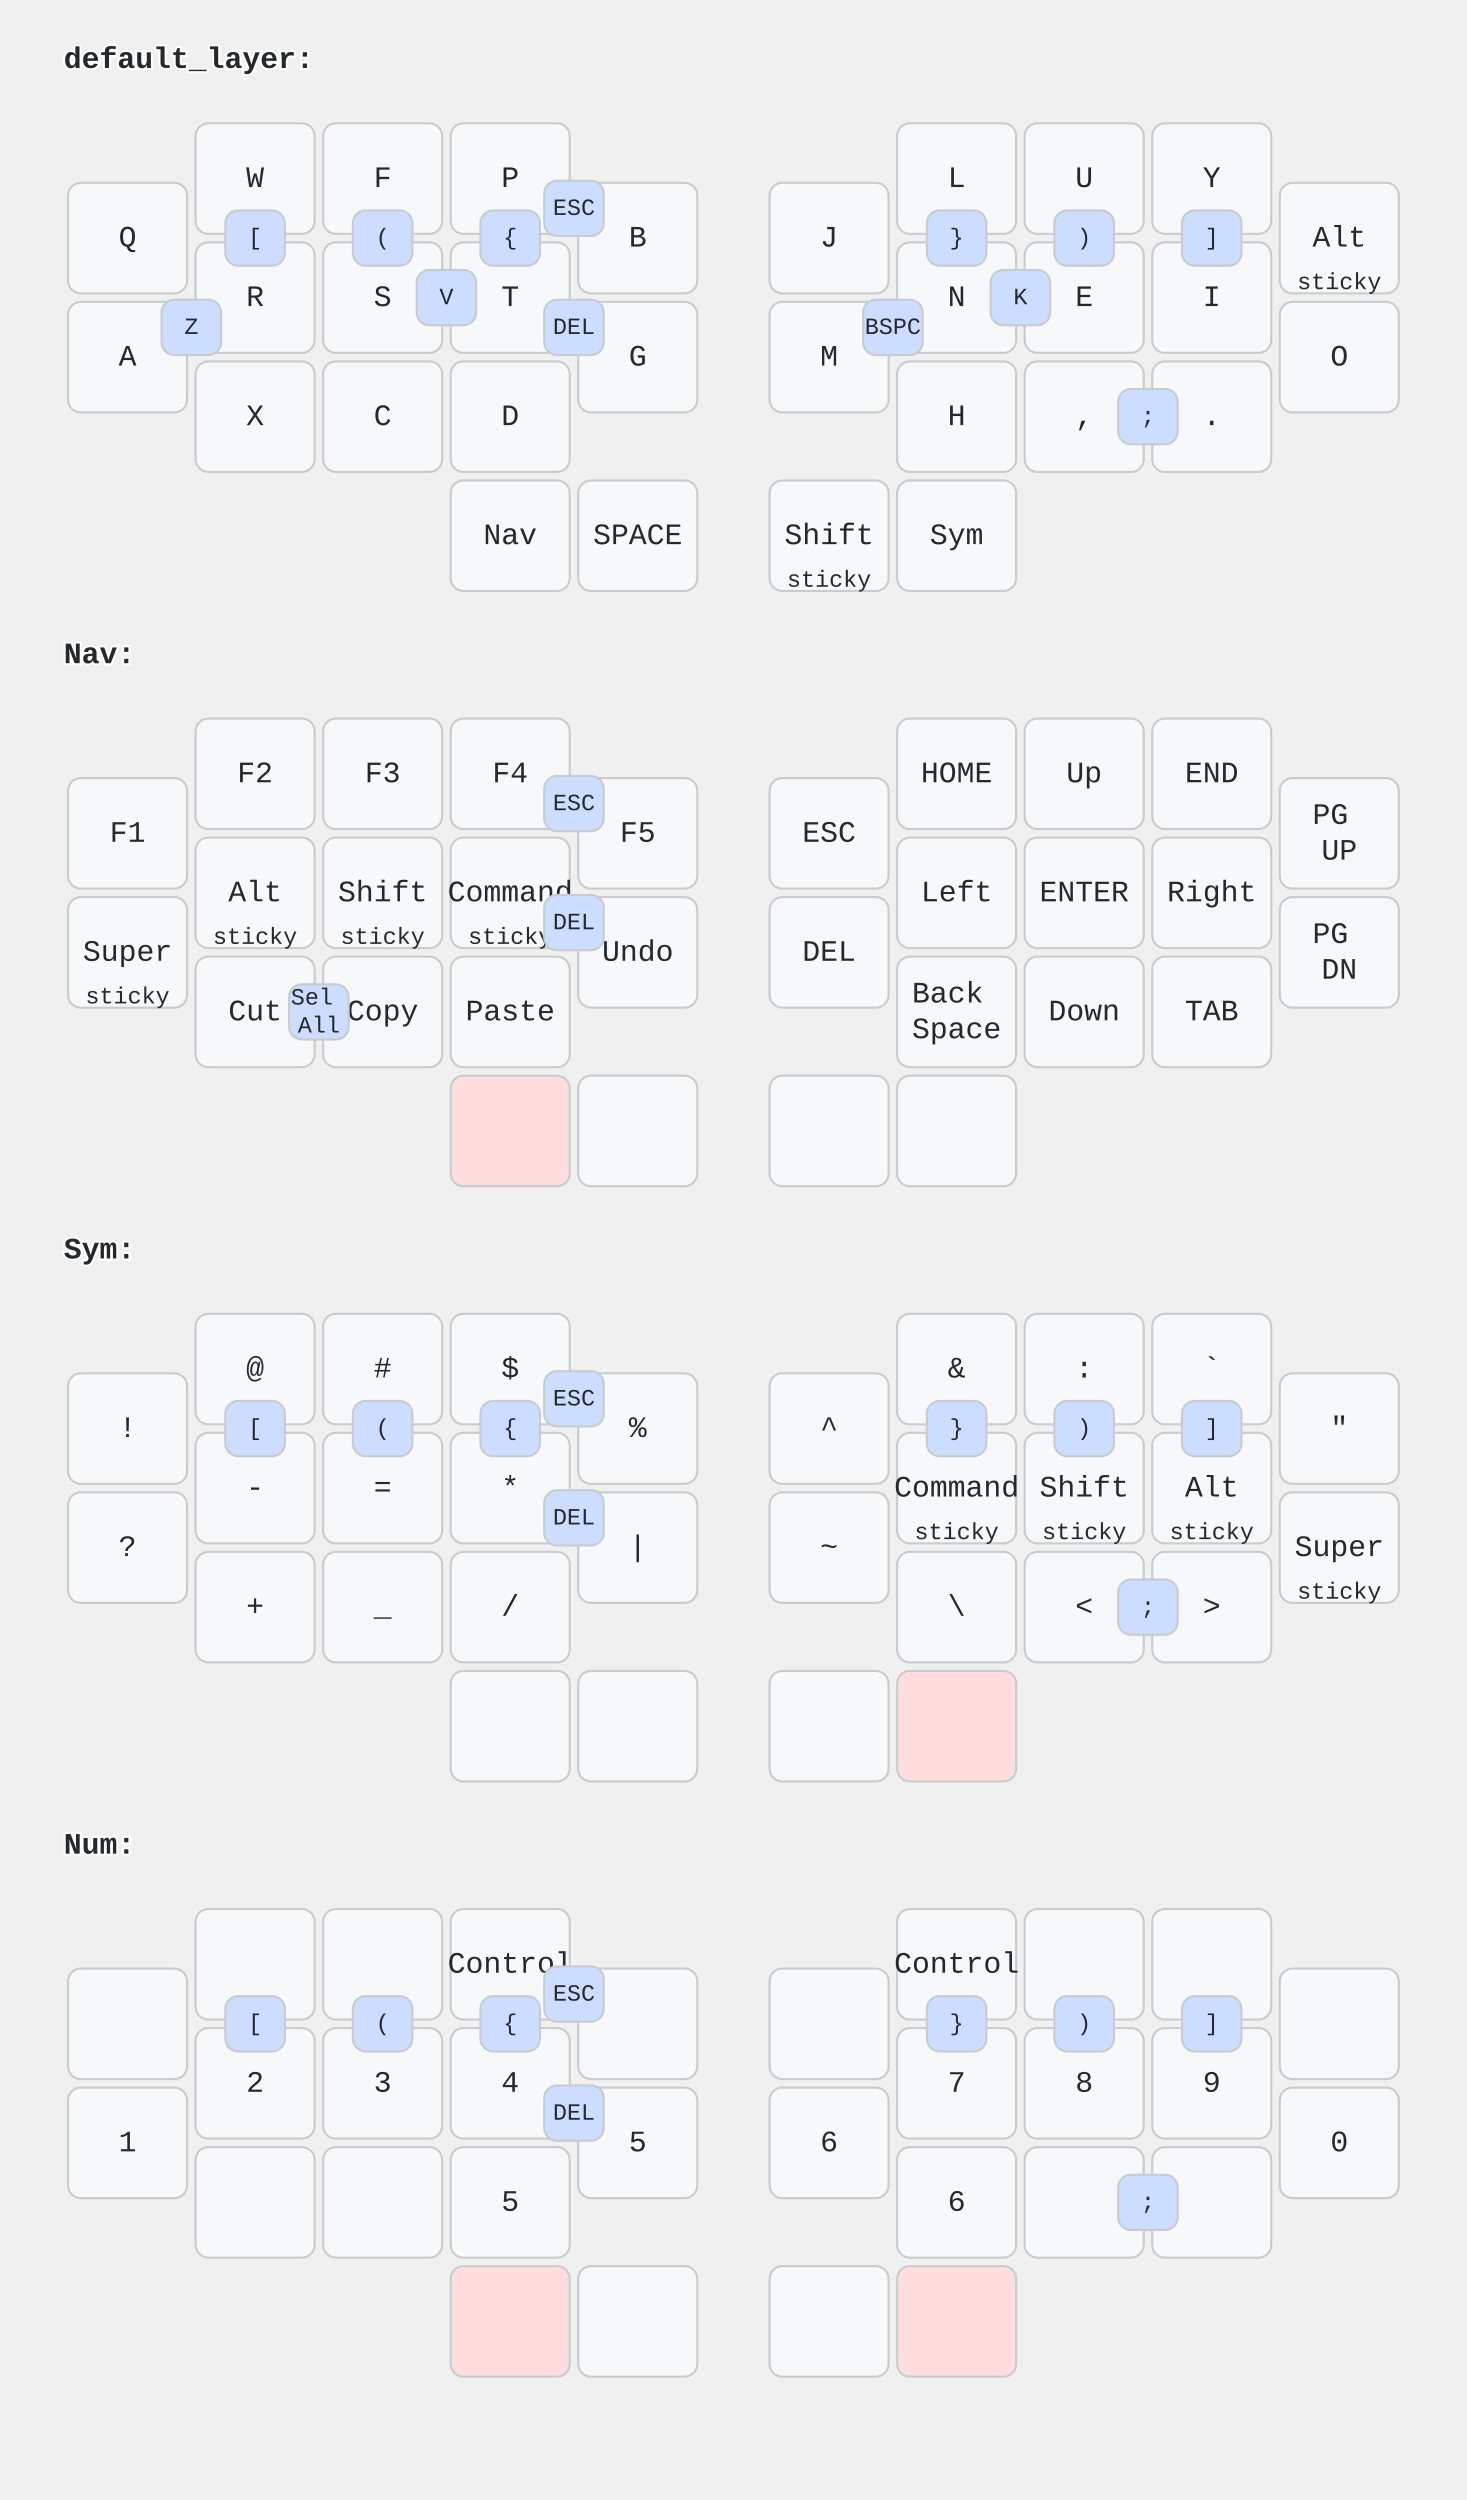
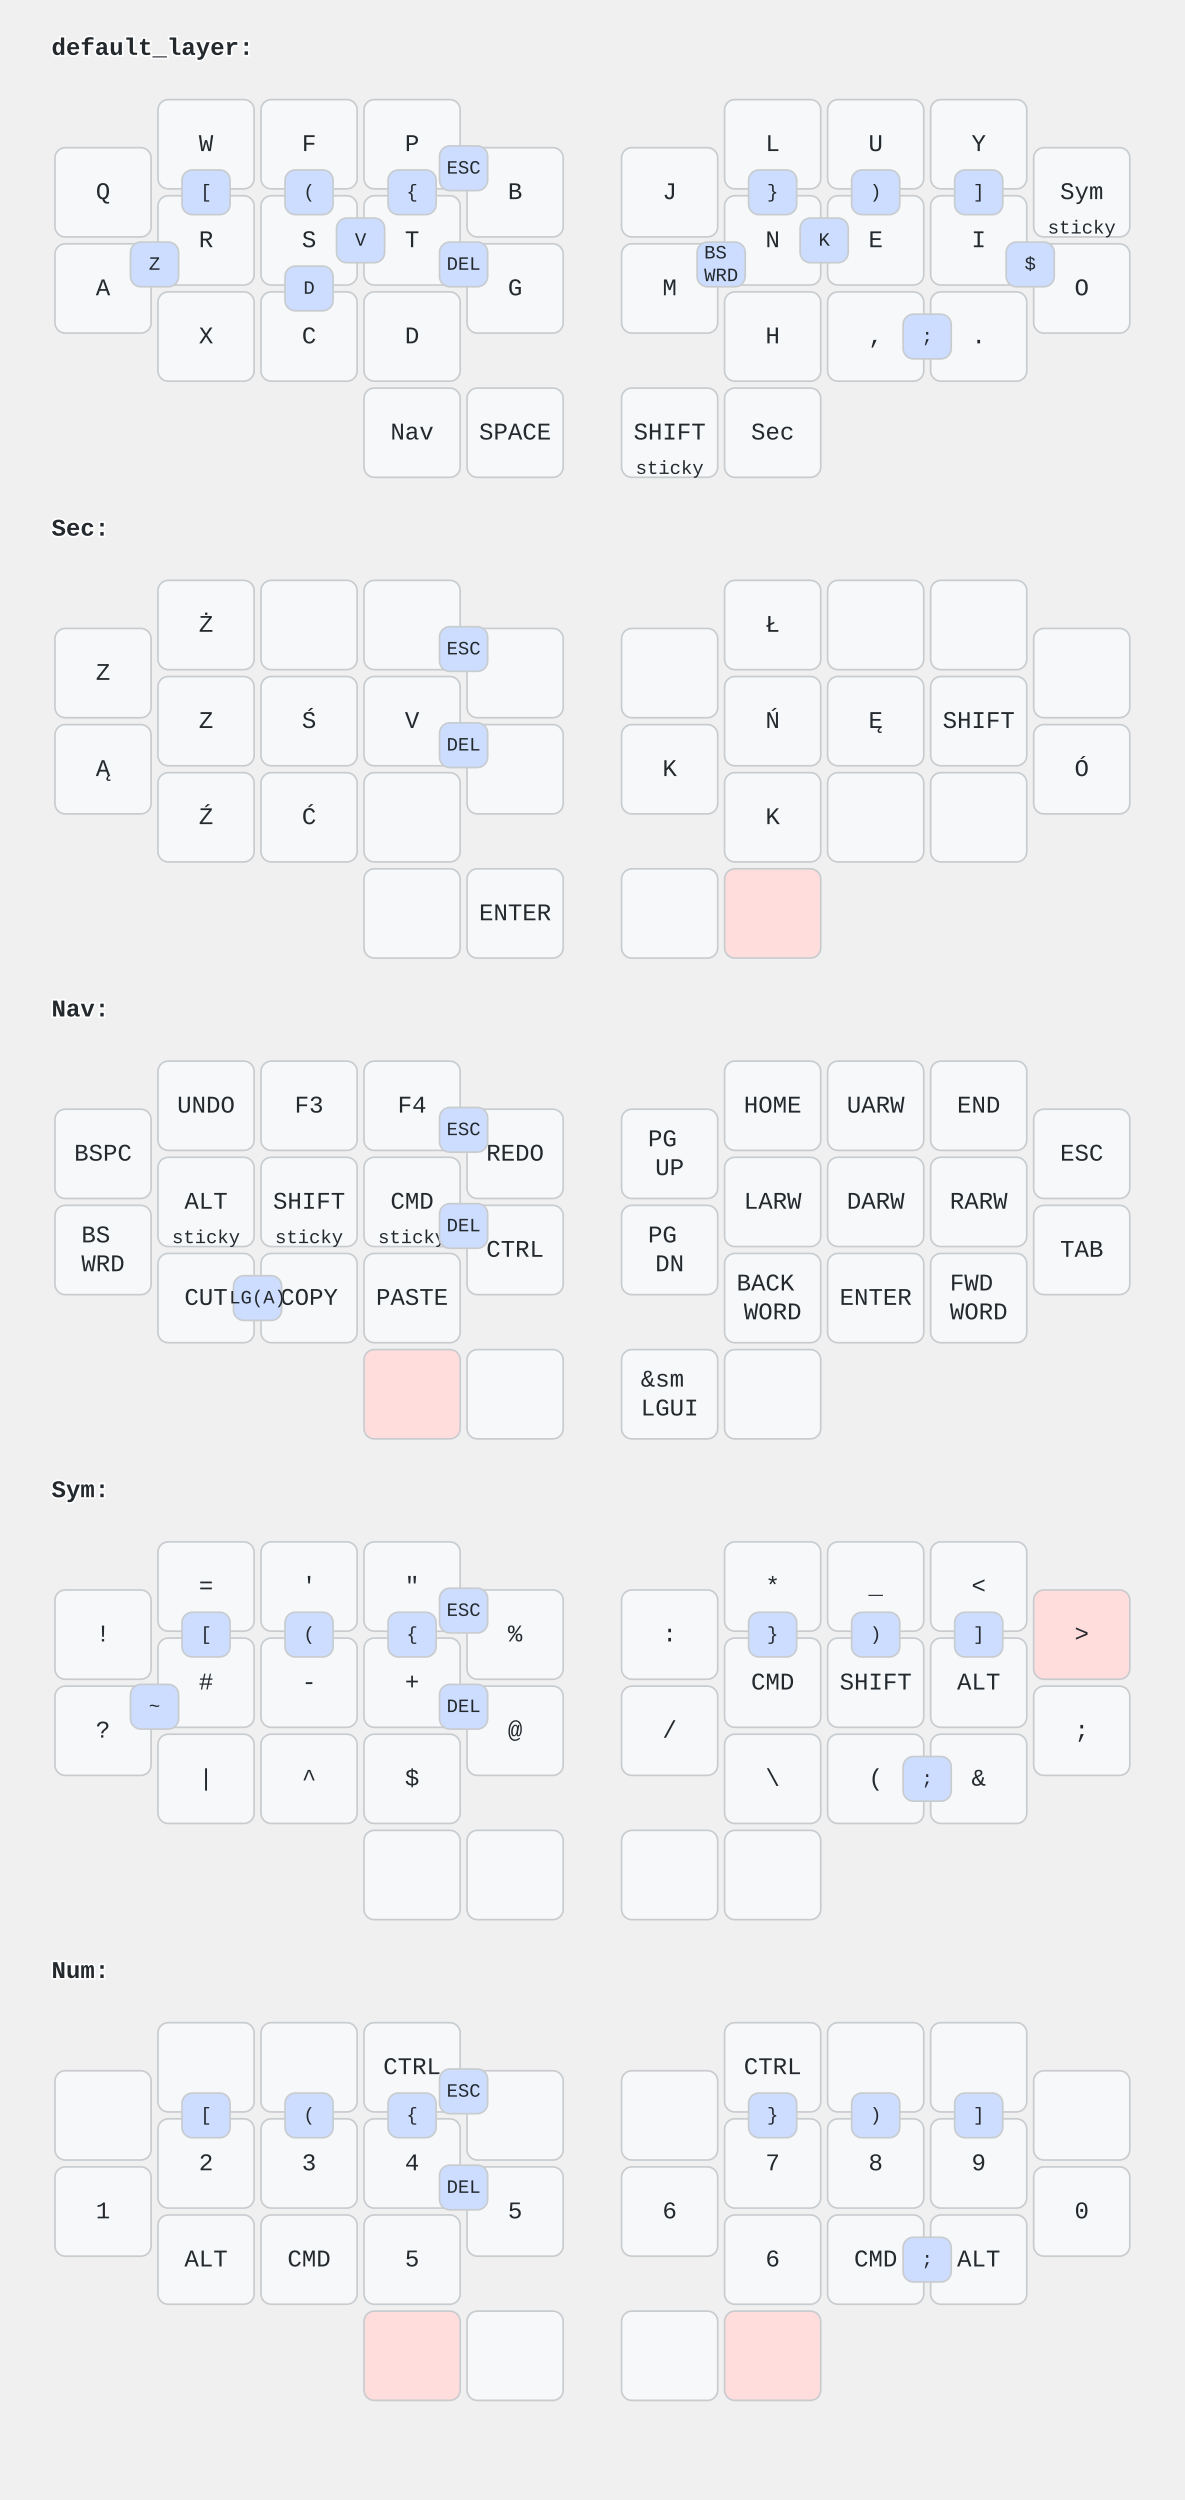
- <svg xmlns="http://www.w3.org/2000/svg" width="690.0" height="1176.0" viewBox="0 0 690.0 1176.0">
+ <svg xmlns="http://www.w3.org/2000/svg" width="690.0" height="1456.0" viewBox="0 0 690.0 1456.0">
  <style>/* font and background color specifications */
svg {
    font-family: SFMono-Regular,Consolas,Liberation Mono,Menlo,monospace;
    font-size: 14px;
    font-kerning: normal;
    text-rendering: optimizeLegibility;
    fill: #24292e;
}

/* default key styling */
rect {
    fill: #f6f8fa;
    stroke: #c9cccf;
    stroke-width: 1;
}

/* color accent for combo boxes */
rect.combo {
    fill: #cdf;
}

/* color accent for held keys */
rect.held, rect.combo.held {
    fill: #fdd;
}

/* color accent for ghost (optional) keys */
rect.ghost, rect.combo.ghost {
    fill: #ddd;
}

text {
    text-anchor: middle;
    dominant-baseline: middle;
}

/* styling for layer labels */
text.label {
    font-weight: bold;
    text-anchor: start;
    stroke: white;
    stroke-width: 2;
    paint-order: stroke;
}

/* styling for combo tap, and key hold/shifted label text */
text.combo, text.hold, text.shifted {
    font-size: 11px;
}

text.hold {
    text-anchor: middle;
    dominant-baseline: auto;
}

text.shifted {
    text-anchor: middle;
    dominant-baseline: hanging;
}

/* styling for hold/shifted label text in combo box */
text.combo.hold, text.combo.shifted {
    font-size: 8px;
}

/* styling for combo dendrons */
path {
    stroke-width: 1;
    stroke: gray;
    fill: none;
}
</style>
  <g class="layer-default_layer">
    <text x="30.0" y="28.0" class="label">default_layer:</text>
    <rect rx="6.0" ry="6.0" x="32.0" y="86.0" width="56.0" height="52.0" class="" />
    <text x="60.0" y="112.0" class="tap">Q</text>
    <rect rx="6.0" ry="6.0" x="92.0" y="58.0" width="56.0" height="52.0" class="" />
    <text x="120.0" y="84.0" class="tap">W</text>
    <rect rx="6.0" ry="6.0" x="152.0" y="58.0" width="56.0" height="52.0" class="" />
    <text x="180.0" y="84.0" class="tap">F</text>
    <rect rx="6.0" ry="6.0" x="212.0" y="58.0" width="56.0" height="52.0" class="" />
    <text x="240.0" y="84.0" class="tap">P</text>
    <rect rx="6.0" ry="6.0" x="272.0" y="86.0" width="56.0" height="52.0" class="" />
    <text x="300.0" y="112.0" class="tap">B</text>
    <rect rx="6.0" ry="6.0" x="362.0" y="86.0" width="56.0" height="52.0" class="" />
    <text x="390.0" y="112.0" class="tap">J</text>
    <rect rx="6.0" ry="6.0" x="422.0" y="58.0" width="56.0" height="52.0" class="" />
    <text x="450.0" y="84.0" class="tap">L</text>
    <rect rx="6.0" ry="6.0" x="482.0" y="58.0" width="56.0" height="52.0" class="" />
    <text x="510.0" y="84.0" class="tap">U</text>
    <rect rx="6.0" ry="6.0" x="542.0" y="58.0" width="56.0" height="52.0" class="" />
    <text x="570.0" y="84.0" class="tap">Y</text>
    <rect rx="6.0" ry="6.0" x="602.0" y="86.0" width="56.0" height="52.0" class="" />
-     <text x="630.0" y="112.0" class="tap">Alt</text>
+     <text x="630.0" y="112.0" class="tap">Sym</text>
    <text x="630.0" y="136.0" class="hold">sticky</text>
    <rect rx="6.0" ry="6.0" x="32.0" y="142.0" width="56.0" height="52.0" class="" />
    <text x="60.0" y="168.0" class="tap">A</text>
    <rect rx="6.0" ry="6.0" x="92.0" y="114.0" width="56.0" height="52.0" class="" />
    <text x="120.0" y="140.0" class="tap">R</text>
    <rect rx="6.0" ry="6.0" x="152.0" y="114.0" width="56.0" height="52.0" class="" />
    <text x="180.0" y="140.0" class="tap">S</text>
    <rect rx="6.0" ry="6.0" x="212.0" y="114.0" width="56.0" height="52.0" class="" />
    <text x="240.0" y="140.0" class="tap">T</text>
    <rect rx="6.0" ry="6.0" x="272.0" y="142.0" width="56.0" height="52.0" class="" />
    <text x="300.0" y="168.0" class="tap">G</text>
    <rect rx="6.0" ry="6.0" x="362.0" y="142.0" width="56.0" height="52.0" class="" />
    <text x="390.0" y="168.0" class="tap">M</text>
    <rect rx="6.0" ry="6.0" x="422.0" y="114.0" width="56.0" height="52.0" class="" />
    <text x="450.0" y="140.0" class="tap">N</text>
    <rect rx="6.0" ry="6.0" x="482.0" y="114.0" width="56.0" height="52.0" class="" />
    <text x="510.0" y="140.0" class="tap">E</text>
    <rect rx="6.0" ry="6.0" x="542.0" y="114.0" width="56.0" height="52.0" class="" />
    <text x="570.0" y="140.0" class="tap">I</text>
    <rect rx="6.0" ry="6.0" x="602.0" y="142.0" width="56.0" height="52.0" class="" />
    <text x="630.0" y="168.0" class="tap">O</text>
    <rect rx="6.0" ry="6.0" x="92.0" y="170.0" width="56.0" height="52.0" class="" />
    <text x="120.0" y="196.0" class="tap">X</text>
    <rect rx="6.0" ry="6.0" x="152.0" y="170.0" width="56.0" height="52.0" class="" />
    <text x="180.0" y="196.0" class="tap">C</text>
    <rect rx="6.0" ry="6.0" x="212.0" y="170.0" width="56.0" height="52.0" class="" />
    <text x="240.0" y="196.0" class="tap">D</text>
    <rect rx="6.0" ry="6.0" x="422.0" y="170.0" width="56.0" height="52.0" class="" />
    <text x="450.0" y="196.0" class="tap">H</text>
    <rect rx="6.0" ry="6.0" x="482.0" y="170.0" width="56.0" height="52.0" class="" />
    <text x="510.0" y="196.0" class="tap">,</text>
    <rect rx="6.0" ry="6.0" x="542.0" y="170.0" width="56.0" height="52.0" class="" />
    <text x="570.0" y="196.0" class="tap">.</text>
    <rect rx="6.0" ry="6.0" x="212.0" y="226.0" width="56.0" height="52.0" class="" />
    <text x="240.0" y="252.0" class="tap">Nav</text>
    <rect rx="6.0" ry="6.0" x="272.0" y="226.0" width="56.0" height="52.0" class="" />
    <text x="300.0" y="252.0" class="tap">SPACE</text>
    <rect rx="6.0" ry="6.0" x="362.0" y="226.0" width="56.0" height="52.0" class="" />
-     <text x="390.0" y="252.0" class="tap">Shift</text>
+     <text x="390.0" y="252.0" class="tap">SHIFT</text>
    <text x="390.0" y="276.0" class="hold">sticky</text>
    <rect rx="6.0" ry="6.0" x="422.0" y="226.0" width="56.0" height="52.0" class="" />
-     <text x="450.0" y="252.0" class="tap">Sym</text>
+     <text x="450.0" y="252.0" class="tap">Sec</text>
    <rect rx="6.0" ry="6.0" x="196.0" y="127.0" width="28.0" height="26.0" class="combo" />
    <text x="210.0" y="140.0" class="combo">V</text>
    <rect rx="6.0" ry="6.0" x="466.0" y="127.0" width="28.0" height="26.0" class="combo" />
    <text x="480.0" y="140.0" class="combo">K</text>
    <rect rx="6.0" ry="6.0" x="76.0" y="141.0" width="28.0" height="26.0" class="combo" />
    <text x="90.0" y="154.0" class="combo">Z</text>
+     <rect rx="6.0" ry="6.0" x="166.0" y="155.0" width="28.0" height="26.0" class="combo" />
+     <text x="180.0" y="168.0" class="combo">D</text>
+     <rect rx="6.0" ry="6.0" x="586.0" y="141.0" width="28.0" height="26.0" class="combo" />
+     <text x="600.0" y="154.0" class="combo">$</text>
    <rect rx="6.0" ry="6.0" x="406.0" y="141.0" width="28.0" height="26.0" class="combo" />
-     <text x="420.0" y="154.0" class="combo">BSPC</text>
+     <text x="420.0" y="154.0" class="combo">
+       <tspan x="420.0" dy="-0.6em">BS</tspan>
+       <tspan x="420.0" dy="1.2em">WRD</tspan>
+     </text>
    <rect rx="6.0" ry="6.0" x="526.0" y="183.0" width="28.0" height="26.0" class="combo" />
    <text x="540.0" y="196.0" class="combo">;</text>
    <rect rx="6.0" ry="6.0" x="106.0" y="99.0" width="28.0" height="26.0" class="combo" />
    <text x="120.0" y="112.0" class="combo">[</text>
    <rect rx="6.0" ry="6.0" x="556.0" y="99.0" width="28.0" height="26.0" class="combo" />
    <text x="570.0" y="112.0" class="combo">]</text>
    <rect rx="6.0" ry="6.0" x="166.0" y="99.0" width="28.0" height="26.0" class="combo" />
    <text x="180.0" y="112.0" class="combo">(</text>
    <rect rx="6.0" ry="6.0" x="496.0" y="99.0" width="28.0" height="26.0" class="combo" />
    <text x="510.0" y="112.0" class="combo">)</text>
    <rect rx="6.0" ry="6.0" x="226.0" y="99.0" width="28.0" height="26.0" class="combo" />
    <text x="240.0" y="112.0" class="combo">{</text>
    <rect rx="6.0" ry="6.0" x="436.0" y="99.0" width="28.0" height="26.0" class="combo" />
    <text x="450.0" y="112.0" class="combo">}</text>
    <rect rx="6.0" ry="6.0" x="256.0" y="85.0" width="28.0" height="26.0" class="combo" />
    <text x="270.0" y="98.0" class="combo">ESC</text>
    <rect rx="6.0" ry="6.0" x="256.0" y="141.0" width="28.0" height="26.0" class="combo" />
    <text x="270.0" y="154.0" class="combo">DEL</text>
  </g>
-   <g class="layer-Nav">
-     <text x="30.0" y="308.0" class="label">Nav:</text>
+   <g class="layer-Sec">
+     <text x="30.0" y="308.0" class="label">Sec:</text>
    <rect rx="6.0" ry="6.0" x="32.0" y="366.0" width="56.0" height="52.0" class="" />
-     <text x="60.0" y="392.0" class="tap">F1</text>
+     <text x="60.0" y="392.0" class="tap">Z</text>
    <rect rx="6.0" ry="6.0" x="92.0" y="338.0" width="56.0" height="52.0" class="" />
-     <text x="120.0" y="364.0" class="tap">F2</text>
+     <text x="120.0" y="364.0" class="tap">Ż</text>
    <rect rx="6.0" ry="6.0" x="152.0" y="338.0" width="56.0" height="52.0" class="" />
-     <text x="180.0" y="364.0" class="tap">F3</text>
    <rect rx="6.0" ry="6.0" x="212.0" y="338.0" width="56.0" height="52.0" class="" />
-     <text x="240.0" y="364.0" class="tap">F4</text>
    <rect rx="6.0" ry="6.0" x="272.0" y="366.0" width="56.0" height="52.0" class="" />
-     <text x="300.0" y="392.0" class="tap">F5</text>
    <rect rx="6.0" ry="6.0" x="362.0" y="366.0" width="56.0" height="52.0" class="" />
-     <text x="390.0" y="392.0" class="tap">ESC</text>
    <rect rx="6.0" ry="6.0" x="422.0" y="338.0" width="56.0" height="52.0" class="" />
-     <text x="450.0" y="364.0" class="tap">HOME</text>
+     <text x="450.0" y="364.0" class="tap">Ł</text>
    <rect rx="6.0" ry="6.0" x="482.0" y="338.0" width="56.0" height="52.0" class="" />
-     <text x="510.0" y="364.0" class="tap">Up</text>
    <rect rx="6.0" ry="6.0" x="542.0" y="338.0" width="56.0" height="52.0" class="" />
-     <text x="570.0" y="364.0" class="tap">END</text>
    <rect rx="6.0" ry="6.0" x="602.0" y="366.0" width="56.0" height="52.0" class="" />
-     <text x="630.0" y="392.0" class="tap">
-       <tspan x="630.0" dy="-0.6em">PG</tspan>
-       <tspan x="630.0" dy="1.2em">UP</tspan>
-     </text>
    <rect rx="6.0" ry="6.0" x="32.0" y="422.0" width="56.0" height="52.0" class="" />
-     <text x="60.0" y="448.0" class="tap">Super</text>
-     <text x="60.0" y="472.0" class="hold">sticky</text>
+     <text x="60.0" y="448.0" class="tap">Ą</text>
    <rect rx="6.0" ry="6.0" x="92.0" y="394.0" width="56.0" height="52.0" class="" />
-     <text x="120.0" y="420.0" class="tap">Alt</text>
-     <text x="120.0" y="444.0" class="hold">sticky</text>
+     <text x="120.0" y="420.0" class="tap">Z</text>
    <rect rx="6.0" ry="6.0" x="152.0" y="394.0" width="56.0" height="52.0" class="" />
-     <text x="180.0" y="420.0" class="tap">Shift</text>
-     <text x="180.0" y="444.0" class="hold">sticky</text>
+     <text x="180.0" y="420.0" class="tap">Ś</text>
    <rect rx="6.0" ry="6.0" x="212.0" y="394.0" width="56.0" height="52.0" class="" />
-     <text x="240.0" y="420.0" class="tap">Command</text>
-     <text x="240.0" y="444.0" class="hold">sticky</text>
+     <text x="240.0" y="420.0" class="tap">V</text>
    <rect rx="6.0" ry="6.0" x="272.0" y="422.0" width="56.0" height="52.0" class="" />
-     <text x="300.0" y="448.0" class="tap">Undo</text>
    <rect rx="6.0" ry="6.0" x="362.0" y="422.0" width="56.0" height="52.0" class="" />
-     <text x="390.0" y="448.0" class="tap">DEL</text>
+     <text x="390.0" y="448.0" class="tap">K</text>
    <rect rx="6.0" ry="6.0" x="422.0" y="394.0" width="56.0" height="52.0" class="" />
-     <text x="450.0" y="420.0" class="tap">Left</text>
+     <text x="450.0" y="420.0" class="tap">Ń</text>
    <rect rx="6.0" ry="6.0" x="482.0" y="394.0" width="56.0" height="52.0" class="" />
-     <text x="510.0" y="420.0" class="tap">ENTER</text>
+     <text x="510.0" y="420.0" class="tap">Ę</text>
    <rect rx="6.0" ry="6.0" x="542.0" y="394.0" width="56.0" height="52.0" class="" />
-     <text x="570.0" y="420.0" class="tap">Right</text>
+     <text x="570.0" y="420.0" class="tap">SHIFT</text>
    <rect rx="6.0" ry="6.0" x="602.0" y="422.0" width="56.0" height="52.0" class="" />
-     <text x="630.0" y="448.0" class="tap">
-       <tspan x="630.0" dy="-0.6em">PG</tspan>
-       <tspan x="630.0" dy="1.2em">DN</tspan>
-     </text>
+     <text x="630.0" y="448.0" class="tap">Ó</text>
    <rect rx="6.0" ry="6.0" x="92.0" y="450.0" width="56.0" height="52.0" class="" />
-     <text x="120.0" y="476.0" class="tap">Cut</text>
+     <text x="120.0" y="476.0" class="tap">Ź</text>
    <rect rx="6.0" ry="6.0" x="152.0" y="450.0" width="56.0" height="52.0" class="" />
-     <text x="180.0" y="476.0" class="tap">Copy</text>
+     <text x="180.0" y="476.0" class="tap">Ć</text>
    <rect rx="6.0" ry="6.0" x="212.0" y="450.0" width="56.0" height="52.0" class="" />
-     <text x="240.0" y="476.0" class="tap">Paste</text>
    <rect rx="6.0" ry="6.0" x="422.0" y="450.0" width="56.0" height="52.0" class="" />
-     <text x="450.0" y="476.0" class="tap">
-       <tspan x="450.0" dy="-0.6em">Back</tspan>
-       <tspan x="450.0" dy="1.2em">Space</tspan>
-     </text>
+     <text x="450.0" y="476.0" class="tap">K</text>
    <rect rx="6.0" ry="6.0" x="482.0" y="450.0" width="56.0" height="52.0" class="" />
-     <text x="510.0" y="476.0" class="tap">Down</text>
    <rect rx="6.0" ry="6.0" x="542.0" y="450.0" width="56.0" height="52.0" class="" />
-     <text x="570.0" y="476.0" class="tap">TAB</text>
-     <rect rx="6.0" ry="6.0" x="212.0" y="506.0" width="56.0" height="52.0" class="held" />
+     <rect rx="6.0" ry="6.0" x="212.0" y="506.0" width="56.0" height="52.0" class="" />
    <rect rx="6.0" ry="6.0" x="272.0" y="506.0" width="56.0" height="52.0" class="" />
+     <text x="300.0" y="532.0" class="tap">ENTER</text>
    <rect rx="6.0" ry="6.0" x="362.0" y="506.0" width="56.0" height="52.0" class="" />
-     <rect rx="6.0" ry="6.0" x="422.0" y="506.0" width="56.0" height="52.0" class="" />
+     <rect rx="6.0" ry="6.0" x="422.0" y="506.0" width="56.0" height="52.0" class="held" />
    <rect rx="6.0" ry="6.0" x="256.0" y="365.0" width="28.0" height="26.0" class="combo" />
    <text x="270.0" y="378.0" class="combo">ESC</text>
    <rect rx="6.0" ry="6.0" x="256.0" y="421.0" width="28.0" height="26.0" class="combo" />
    <text x="270.0" y="434.0" class="combo">DEL</text>
-     <rect rx="6.0" ry="6.0" x="136.0" y="463.0" width="28.0" height="26.0" class="combo" />
-     <text x="150.0" y="476.0" class="combo">
-       <tspan x="150.0" dy="-0.6em">Sel</tspan>
-       <tspan x="150.0" dy="1.2em">All</tspan>
-     </text>
  </g>
-   <g class="layer-Sym">
-     <text x="30.0" y="588.0" class="label">Sym:</text>
+   <g class="layer-Nav">
+     <text x="30.0" y="588.0" class="label">Nav:</text>
    <rect rx="6.0" ry="6.0" x="32.0" y="646.0" width="56.0" height="52.0" class="" />
-     <text x="60.0" y="672.0" class="tap">!</text>
+     <text x="60.0" y="672.0" class="tap">BSPC</text>
    <rect rx="6.0" ry="6.0" x="92.0" y="618.0" width="56.0" height="52.0" class="" />
-     <text x="120.0" y="644.0" class="tap">@</text>
+     <text x="120.0" y="644.0" class="tap">UNDO</text>
    <rect rx="6.0" ry="6.0" x="152.0" y="618.0" width="56.0" height="52.0" class="" />
-     <text x="180.0" y="644.0" class="tap">#</text>
+     <text x="180.0" y="644.0" class="tap">F3</text>
    <rect rx="6.0" ry="6.0" x="212.0" y="618.0" width="56.0" height="52.0" class="" />
-     <text x="240.0" y="644.0" class="tap">$</text>
+     <text x="240.0" y="644.0" class="tap">F4</text>
    <rect rx="6.0" ry="6.0" x="272.0" y="646.0" width="56.0" height="52.0" class="" />
-     <text x="300.0" y="672.0" class="tap">%</text>
+     <text x="300.0" y="672.0" class="tap">REDO</text>
    <rect rx="6.0" ry="6.0" x="362.0" y="646.0" width="56.0" height="52.0" class="" />
-     <text x="390.0" y="672.0" class="tap">^</text>
+     <text x="390.0" y="672.0" class="tap">
+       <tspan x="390.0" dy="-0.6em">PG</tspan>
+       <tspan x="390.0" dy="1.2em">UP</tspan>
+     </text>
    <rect rx="6.0" ry="6.0" x="422.0" y="618.0" width="56.0" height="52.0" class="" />
-     <text x="450.0" y="644.0" class="tap">&amp;</text>
+     <text x="450.0" y="644.0" class="tap">HOME</text>
    <rect rx="6.0" ry="6.0" x="482.0" y="618.0" width="56.0" height="52.0" class="" />
-     <text x="510.0" y="644.0" class="tap">:</text>
+     <text x="510.0" y="644.0" class="tap">UARW</text>
    <rect rx="6.0" ry="6.0" x="542.0" y="618.0" width="56.0" height="52.0" class="" />
-     <text x="570.0" y="644.0" class="tap">`</text>
+     <text x="570.0" y="644.0" class="tap">END</text>
    <rect rx="6.0" ry="6.0" x="602.0" y="646.0" width="56.0" height="52.0" class="" />
-     <text x="630.0" y="672.0" class="tap">"</text>
+     <text x="630.0" y="672.0" class="tap">ESC</text>
    <rect rx="6.0" ry="6.0" x="32.0" y="702.0" width="56.0" height="52.0" class="" />
-     <text x="60.0" y="728.0" class="tap">?</text>
+     <text x="60.0" y="728.0" class="tap">
+       <tspan x="60.0" dy="-0.6em">BS</tspan>
+       <tspan x="60.0" dy="1.2em">WRD</tspan>
+     </text>
    <rect rx="6.0" ry="6.0" x="92.0" y="674.0" width="56.0" height="52.0" class="" />
-     <text x="120.0" y="700.0" class="tap">-</text>
+     <text x="120.0" y="700.0" class="tap">ALT</text>
+     <text x="120.0" y="724.0" class="hold">sticky</text>
    <rect rx="6.0" ry="6.0" x="152.0" y="674.0" width="56.0" height="52.0" class="" />
-     <text x="180.0" y="700.0" class="tap">=</text>
+     <text x="180.0" y="700.0" class="tap">SHIFT</text>
+     <text x="180.0" y="724.0" class="hold">sticky</text>
    <rect rx="6.0" ry="6.0" x="212.0" y="674.0" width="56.0" height="52.0" class="" />
-     <text x="240.0" y="700.0" class="tap">*</text>
+     <text x="240.0" y="700.0" class="tap">CMD</text>
+     <text x="240.0" y="724.0" class="hold">sticky</text>
    <rect rx="6.0" ry="6.0" x="272.0" y="702.0" width="56.0" height="52.0" class="" />
-     <text x="300.0" y="728.0" class="tap">|</text>
+     <text x="300.0" y="728.0" class="tap">CTRL</text>
    <rect rx="6.0" ry="6.0" x="362.0" y="702.0" width="56.0" height="52.0" class="" />
-     <text x="390.0" y="728.0" class="tap">~</text>
+     <text x="390.0" y="728.0" class="tap">
+       <tspan x="390.0" dy="-0.6em">PG</tspan>
+       <tspan x="390.0" dy="1.2em">DN</tspan>
+     </text>
    <rect rx="6.0" ry="6.0" x="422.0" y="674.0" width="56.0" height="52.0" class="" />
-     <text x="450.0" y="700.0" class="tap">Command</text>
-     <text x="450.0" y="724.0" class="hold">sticky</text>
+     <text x="450.0" y="700.0" class="tap">LARW</text>
    <rect rx="6.0" ry="6.0" x="482.0" y="674.0" width="56.0" height="52.0" class="" />
-     <text x="510.0" y="700.0" class="tap">Shift</text>
-     <text x="510.0" y="724.0" class="hold">sticky</text>
+     <text x="510.0" y="700.0" class="tap">DARW</text>
    <rect rx="6.0" ry="6.0" x="542.0" y="674.0" width="56.0" height="52.0" class="" />
-     <text x="570.0" y="700.0" class="tap">Alt</text>
-     <text x="570.0" y="724.0" class="hold">sticky</text>
+     <text x="570.0" y="700.0" class="tap">RARW</text>
    <rect rx="6.0" ry="6.0" x="602.0" y="702.0" width="56.0" height="52.0" class="" />
-     <text x="630.0" y="728.0" class="tap">Super</text>
-     <text x="630.0" y="752.0" class="hold">sticky</text>
+     <text x="630.0" y="728.0" class="tap">TAB</text>
    <rect rx="6.0" ry="6.0" x="92.0" y="730.0" width="56.0" height="52.0" class="" />
-     <text x="120.0" y="756.0" class="tap">+</text>
+     <text x="120.0" y="756.0" class="tap">CUT</text>
    <rect rx="6.0" ry="6.0" x="152.0" y="730.0" width="56.0" height="52.0" class="" />
-     <text x="180.0" y="756.0" class="tap">_</text>
+     <text x="180.0" y="756.0" class="tap">COPY</text>
    <rect rx="6.0" ry="6.0" x="212.0" y="730.0" width="56.0" height="52.0" class="" />
-     <text x="240.0" y="756.0" class="tap">/</text>
+     <text x="240.0" y="756.0" class="tap">PASTE</text>
    <rect rx="6.0" ry="6.0" x="422.0" y="730.0" width="56.0" height="52.0" class="" />
-     <text x="450.0" y="756.0" class="tap">\</text>
+     <text x="450.0" y="756.0" class="tap">
+       <tspan x="450.0" dy="-0.6em">BACK</tspan>
+       <tspan x="450.0" dy="1.2em">WORD</tspan>
+     </text>
    <rect rx="6.0" ry="6.0" x="482.0" y="730.0" width="56.0" height="52.0" class="" />
-     <text x="510.0" y="756.0" class="tap">&lt;</text>
+     <text x="510.0" y="756.0" class="tap">ENTER</text>
    <rect rx="6.0" ry="6.0" x="542.0" y="730.0" width="56.0" height="52.0" class="" />
-     <text x="570.0" y="756.0" class="tap">&gt;</text>
-     <rect rx="6.0" ry="6.0" x="212.0" y="786.0" width="56.0" height="52.0" class="" />
+     <text x="570.0" y="756.0" class="tap">
+       <tspan x="570.0" dy="-0.6em">FWD</tspan>
+       <tspan x="570.0" dy="1.2em">WORD</tspan>
+     </text>
+     <rect rx="6.0" ry="6.0" x="212.0" y="786.0" width="56.0" height="52.0" class="held" />
    <rect rx="6.0" ry="6.0" x="272.0" y="786.0" width="56.0" height="52.0" class="" />
    <rect rx="6.0" ry="6.0" x="362.0" y="786.0" width="56.0" height="52.0" class="" />
-     <rect rx="6.0" ry="6.0" x="422.0" y="786.0" width="56.0" height="52.0" class="held" />
-     <rect rx="6.0" ry="6.0" x="526.0" y="743.0" width="28.0" height="26.0" class="combo" />
-     <text x="540.0" y="756.0" class="combo">;</text>
-     <rect rx="6.0" ry="6.0" x="106.0" y="659.0" width="28.0" height="26.0" class="combo" />
-     <text x="120.0" y="672.0" class="combo">[</text>
-     <rect rx="6.0" ry="6.0" x="556.0" y="659.0" width="28.0" height="26.0" class="combo" />
-     <text x="570.0" y="672.0" class="combo">]</text>
-     <rect rx="6.0" ry="6.0" x="166.0" y="659.0" width="28.0" height="26.0" class="combo" />
-     <text x="180.0" y="672.0" class="combo">(</text>
-     <rect rx="6.0" ry="6.0" x="496.0" y="659.0" width="28.0" height="26.0" class="combo" />
-     <text x="510.0" y="672.0" class="combo">)</text>
-     <rect rx="6.0" ry="6.0" x="226.0" y="659.0" width="28.0" height="26.0" class="combo" />
-     <text x="240.0" y="672.0" class="combo">{</text>
-     <rect rx="6.0" ry="6.0" x="436.0" y="659.0" width="28.0" height="26.0" class="combo" />
-     <text x="450.0" y="672.0" class="combo">}</text>
+     <text x="390.0" y="812.0" class="tap">
+       <tspan x="390.0" dy="-0.6em">&amp;sm</tspan>
+       <tspan x="390.0" dy="1.2em">LGUI</tspan>
+     </text>
+     <rect rx="6.0" ry="6.0" x="422.0" y="786.0" width="56.0" height="52.0" class="" />
    <rect rx="6.0" ry="6.0" x="256.0" y="645.0" width="28.0" height="26.0" class="combo" />
    <text x="270.0" y="658.0" class="combo">ESC</text>
    <rect rx="6.0" ry="6.0" x="256.0" y="701.0" width="28.0" height="26.0" class="combo" />
    <text x="270.0" y="714.0" class="combo">DEL</text>
+     <rect rx="6.0" ry="6.0" x="136.0" y="743.0" width="28.0" height="26.0" class="combo" />
+     <text x="150.0" y="756.0" class="combo">LG(A)</text>
  </g>
-   <g class="layer-Num">
-     <text x="30.0" y="868.0" class="label">Num:</text>
+   <g class="layer-Sym">
+     <text x="30.0" y="868.0" class="label">Sym:</text>
    <rect rx="6.0" ry="6.0" x="32.0" y="926.0" width="56.0" height="52.0" class="" />
+     <text x="60.0" y="952.0" class="tap">!</text>
    <rect rx="6.0" ry="6.0" x="92.0" y="898.0" width="56.0" height="52.0" class="" />
+     <text x="120.0" y="924.0" class="tap">=</text>
    <rect rx="6.0" ry="6.0" x="152.0" y="898.0" width="56.0" height="52.0" class="" />
+     <text x="180.0" y="924.0" class="tap">'</text>
    <rect rx="6.0" ry="6.0" x="212.0" y="898.0" width="56.0" height="52.0" class="" />
-     <text x="240.0" y="924.0" class="tap">Control</text>
+     <text x="240.0" y="924.0" class="tap">"</text>
    <rect rx="6.0" ry="6.0" x="272.0" y="926.0" width="56.0" height="52.0" class="" />
+     <text x="300.0" y="952.0" class="tap">%</text>
    <rect rx="6.0" ry="6.0" x="362.0" y="926.0" width="56.0" height="52.0" class="" />
+     <text x="390.0" y="952.0" class="tap">:</text>
    <rect rx="6.0" ry="6.0" x="422.0" y="898.0" width="56.0" height="52.0" class="" />
-     <text x="450.0" y="924.0" class="tap">Control</text>
+     <text x="450.0" y="924.0" class="tap">*</text>
    <rect rx="6.0" ry="6.0" x="482.0" y="898.0" width="56.0" height="52.0" class="" />
+     <text x="510.0" y="924.0" class="tap">_</text>
    <rect rx="6.0" ry="6.0" x="542.0" y="898.0" width="56.0" height="52.0" class="" />
-     <rect rx="6.0" ry="6.0" x="602.0" y="926.0" width="56.0" height="52.0" class="" />
+     <text x="570.0" y="924.0" class="tap">&lt;</text>
+     <rect rx="6.0" ry="6.0" x="602.0" y="926.0" width="56.0" height="52.0" class="held" />
+     <text x="630.0" y="952.0" class="held tap">&gt;</text>
    <rect rx="6.0" ry="6.0" x="32.0" y="982.0" width="56.0" height="52.0" class="" />
-     <text x="60.0" y="1008.0" class="tap">1</text>
+     <text x="60.0" y="1008.0" class="tap">?</text>
    <rect rx="6.0" ry="6.0" x="92.0" y="954.0" width="56.0" height="52.0" class="" />
-     <text x="120.0" y="980.0" class="tap">2</text>
+     <text x="120.0" y="980.0" class="tap">#</text>
    <rect rx="6.0" ry="6.0" x="152.0" y="954.0" width="56.0" height="52.0" class="" />
-     <text x="180.0" y="980.0" class="tap">3</text>
+     <text x="180.0" y="980.0" class="tap">-</text>
    <rect rx="6.0" ry="6.0" x="212.0" y="954.0" width="56.0" height="52.0" class="" />
-     <text x="240.0" y="980.0" class="tap">4</text>
+     <text x="240.0" y="980.0" class="tap">+</text>
    <rect rx="6.0" ry="6.0" x="272.0" y="982.0" width="56.0" height="52.0" class="" />
-     <text x="300.0" y="1008.0" class="tap">5</text>
+     <text x="300.0" y="1008.0" class="tap">@</text>
    <rect rx="6.0" ry="6.0" x="362.0" y="982.0" width="56.0" height="52.0" class="" />
-     <text x="390.0" y="1008.0" class="tap">6</text>
+     <text x="390.0" y="1008.0" class="tap">/</text>
    <rect rx="6.0" ry="6.0" x="422.0" y="954.0" width="56.0" height="52.0" class="" />
-     <text x="450.0" y="980.0" class="tap">7</text>
+     <text x="450.0" y="980.0" class="tap">CMD</text>
    <rect rx="6.0" ry="6.0" x="482.0" y="954.0" width="56.0" height="52.0" class="" />
-     <text x="510.0" y="980.0" class="tap">8</text>
+     <text x="510.0" y="980.0" class="tap">SHIFT</text>
    <rect rx="6.0" ry="6.0" x="542.0" y="954.0" width="56.0" height="52.0" class="" />
-     <text x="570.0" y="980.0" class="tap">9</text>
+     <text x="570.0" y="980.0" class="tap">ALT</text>
    <rect rx="6.0" ry="6.0" x="602.0" y="982.0" width="56.0" height="52.0" class="" />
-     <text x="630.0" y="1008.0" class="tap">0</text>
+     <text x="630.0" y="1008.0" class="tap">;</text>
    <rect rx="6.0" ry="6.0" x="92.0" y="1010.0" width="56.0" height="52.0" class="" />
+     <text x="120.0" y="1036.0" class="tap">|</text>
    <rect rx="6.0" ry="6.0" x="152.0" y="1010.0" width="56.0" height="52.0" class="" />
+     <text x="180.0" y="1036.0" class="tap">^</text>
    <rect rx="6.0" ry="6.0" x="212.0" y="1010.0" width="56.0" height="52.0" class="" />
-     <text x="240.0" y="1036.0" class="tap">5</text>
+     <text x="240.0" y="1036.0" class="tap">$</text>
    <rect rx="6.0" ry="6.0" x="422.0" y="1010.0" width="56.0" height="52.0" class="" />
-     <text x="450.0" y="1036.0" class="tap">6</text>
+     <text x="450.0" y="1036.0" class="tap">\</text>
    <rect rx="6.0" ry="6.0" x="482.0" y="1010.0" width="56.0" height="52.0" class="" />
+     <text x="510.0" y="1036.0" class="tap">(</text>
    <rect rx="6.0" ry="6.0" x="542.0" y="1010.0" width="56.0" height="52.0" class="" />
-     <rect rx="6.0" ry="6.0" x="212.0" y="1066.0" width="56.0" height="52.0" class="held" />
+     <text x="570.0" y="1036.0" class="tap">&amp;</text>
+     <rect rx="6.0" ry="6.0" x="212.0" y="1066.0" width="56.0" height="52.0" class="" />
    <rect rx="6.0" ry="6.0" x="272.0" y="1066.0" width="56.0" height="52.0" class="" />
    <rect rx="6.0" ry="6.0" x="362.0" y="1066.0" width="56.0" height="52.0" class="" />
-     <rect rx="6.0" ry="6.0" x="422.0" y="1066.0" width="56.0" height="52.0" class="held" />
+     <rect rx="6.0" ry="6.0" x="422.0" y="1066.0" width="56.0" height="52.0" class="" />
    <rect rx="6.0" ry="6.0" x="526.0" y="1023.0" width="28.0" height="26.0" class="combo" />
    <text x="540.0" y="1036.0" class="combo">;</text>
+     <rect rx="6.0" ry="6.0" x="76.0" y="981.0" width="28.0" height="26.0" class="combo" />
+     <text x="90.0" y="994.0" class="combo">~</text>
    <rect rx="6.0" ry="6.0" x="106.0" y="939.0" width="28.0" height="26.0" class="combo" />
    <text x="120.0" y="952.0" class="combo">[</text>
    <rect rx="6.0" ry="6.0" x="556.0" y="939.0" width="28.0" height="26.0" class="combo" />
    <text x="570.0" y="952.0" class="combo">]</text>
    <rect rx="6.0" ry="6.0" x="166.0" y="939.0" width="28.0" height="26.0" class="combo" />
    <text x="180.0" y="952.0" class="combo">(</text>
    <rect rx="6.0" ry="6.0" x="496.0" y="939.0" width="28.0" height="26.0" class="combo" />
    <text x="510.0" y="952.0" class="combo">)</text>
    <rect rx="6.0" ry="6.0" x="226.0" y="939.0" width="28.0" height="26.0" class="combo" />
    <text x="240.0" y="952.0" class="combo">{</text>
    <rect rx="6.0" ry="6.0" x="436.0" y="939.0" width="28.0" height="26.0" class="combo" />
    <text x="450.0" y="952.0" class="combo">}</text>
    <rect rx="6.0" ry="6.0" x="256.0" y="925.0" width="28.0" height="26.0" class="combo" />
    <text x="270.0" y="938.0" class="combo">ESC</text>
    <rect rx="6.0" ry="6.0" x="256.0" y="981.0" width="28.0" height="26.0" class="combo" />
    <text x="270.0" y="994.0" class="combo">DEL</text>
  </g>
+   <g class="layer-Num">
+     <text x="30.0" y="1148.0" class="label">Num:</text>
+     <rect rx="6.0" ry="6.0" x="32.0" y="1206.0" width="56.0" height="52.0" class="" />
+     <rect rx="6.0" ry="6.0" x="92.0" y="1178.0" width="56.0" height="52.0" class="" />
+     <rect rx="6.0" ry="6.0" x="152.0" y="1178.0" width="56.0" height="52.0" class="" />
+     <rect rx="6.0" ry="6.0" x="212.0" y="1178.0" width="56.0" height="52.0" class="" />
+     <text x="240.0" y="1204.0" class="tap">CTRL</text>
+     <rect rx="6.0" ry="6.0" x="272.0" y="1206.0" width="56.0" height="52.0" class="" />
+     <rect rx="6.0" ry="6.0" x="362.0" y="1206.0" width="56.0" height="52.0" class="" />
+     <rect rx="6.0" ry="6.0" x="422.0" y="1178.0" width="56.0" height="52.0" class="" />
+     <text x="450.0" y="1204.0" class="tap">CTRL</text>
+     <rect rx="6.0" ry="6.0" x="482.0" y="1178.0" width="56.0" height="52.0" class="" />
+     <rect rx="6.0" ry="6.0" x="542.0" y="1178.0" width="56.0" height="52.0" class="" />
+     <rect rx="6.0" ry="6.0" x="602.0" y="1206.0" width="56.0" height="52.0" class="" />
+     <rect rx="6.0" ry="6.0" x="32.0" y="1262.0" width="56.0" height="52.0" class="" />
+     <text x="60.0" y="1288.0" class="tap">1</text>
+     <rect rx="6.0" ry="6.0" x="92.0" y="1234.0" width="56.0" height="52.0" class="" />
+     <text x="120.0" y="1260.0" class="tap">2</text>
+     <rect rx="6.0" ry="6.0" x="152.0" y="1234.0" width="56.0" height="52.0" class="" />
+     <text x="180.0" y="1260.0" class="tap">3</text>
+     <rect rx="6.0" ry="6.0" x="212.0" y="1234.0" width="56.0" height="52.0" class="" />
+     <text x="240.0" y="1260.0" class="tap">4</text>
+     <rect rx="6.0" ry="6.0" x="272.0" y="1262.0" width="56.0" height="52.0" class="" />
+     <text x="300.0" y="1288.0" class="tap">5</text>
+     <rect rx="6.0" ry="6.0" x="362.0" y="1262.0" width="56.0" height="52.0" class="" />
+     <text x="390.0" y="1288.0" class="tap">6</text>
+     <rect rx="6.0" ry="6.0" x="422.0" y="1234.0" width="56.0" height="52.0" class="" />
+     <text x="450.0" y="1260.0" class="tap">7</text>
+     <rect rx="6.0" ry="6.0" x="482.0" y="1234.0" width="56.0" height="52.0" class="" />
+     <text x="510.0" y="1260.0" class="tap">8</text>
+     <rect rx="6.0" ry="6.0" x="542.0" y="1234.0" width="56.0" height="52.0" class="" />
+     <text x="570.0" y="1260.0" class="tap">9</text>
+     <rect rx="6.0" ry="6.0" x="602.0" y="1262.0" width="56.0" height="52.0" class="" />
+     <text x="630.0" y="1288.0" class="tap">0</text>
+     <rect rx="6.0" ry="6.0" x="92.0" y="1290.0" width="56.0" height="52.0" class="" />
+     <text x="120.0" y="1316.0" class="tap">ALT</text>
+     <rect rx="6.0" ry="6.0" x="152.0" y="1290.0" width="56.0" height="52.0" class="" />
+     <text x="180.0" y="1316.0" class="tap">CMD</text>
+     <rect rx="6.0" ry="6.0" x="212.0" y="1290.0" width="56.0" height="52.0" class="" />
+     <text x="240.0" y="1316.0" class="tap">5</text>
+     <rect rx="6.0" ry="6.0" x="422.0" y="1290.0" width="56.0" height="52.0" class="" />
+     <text x="450.0" y="1316.0" class="tap">6</text>
+     <rect rx="6.0" ry="6.0" x="482.0" y="1290.0" width="56.0" height="52.0" class="" />
+     <text x="510.0" y="1316.0" class="tap">CMD</text>
+     <rect rx="6.0" ry="6.0" x="542.0" y="1290.0" width="56.0" height="52.0" class="" />
+     <text x="570.0" y="1316.0" class="tap">ALT</text>
+     <rect rx="6.0" ry="6.0" x="212.0" y="1346.0" width="56.0" height="52.0" class="held" />
+     <rect rx="6.0" ry="6.0" x="272.0" y="1346.0" width="56.0" height="52.0" class="" />
+     <rect rx="6.0" ry="6.0" x="362.0" y="1346.0" width="56.0" height="52.0" class="" />
+     <rect rx="6.0" ry="6.0" x="422.0" y="1346.0" width="56.0" height="52.0" class="held" />
+     <rect rx="6.0" ry="6.0" x="526.0" y="1303.0" width="28.0" height="26.0" class="combo" />
+     <text x="540.0" y="1316.0" class="combo">;</text>
+     <rect rx="6.0" ry="6.0" x="106.0" y="1219.0" width="28.0" height="26.0" class="combo" />
+     <text x="120.0" y="1232.0" class="combo">[</text>
+     <rect rx="6.0" ry="6.0" x="556.0" y="1219.0" width="28.0" height="26.0" class="combo" />
+     <text x="570.0" y="1232.0" class="combo">]</text>
+     <rect rx="6.0" ry="6.0" x="166.0" y="1219.0" width="28.0" height="26.0" class="combo" />
+     <text x="180.0" y="1232.0" class="combo">(</text>
+     <rect rx="6.0" ry="6.0" x="496.0" y="1219.0" width="28.0" height="26.0" class="combo" />
+     <text x="510.0" y="1232.0" class="combo">)</text>
+     <rect rx="6.0" ry="6.0" x="226.0" y="1219.0" width="28.0" height="26.0" class="combo" />
+     <text x="240.0" y="1232.0" class="combo">{</text>
+     <rect rx="6.0" ry="6.0" x="436.0" y="1219.0" width="28.0" height="26.0" class="combo" />
+     <text x="450.0" y="1232.0" class="combo">}</text>
+     <rect rx="6.0" ry="6.0" x="256.0" y="1205.0" width="28.0" height="26.0" class="combo" />
+     <text x="270.0" y="1218.0" class="combo">ESC</text>
+     <rect rx="6.0" ry="6.0" x="256.0" y="1261.0" width="28.0" height="26.0" class="combo" />
+     <text x="270.0" y="1274.0" class="combo">DEL</text>
+   </g>
</svg>
